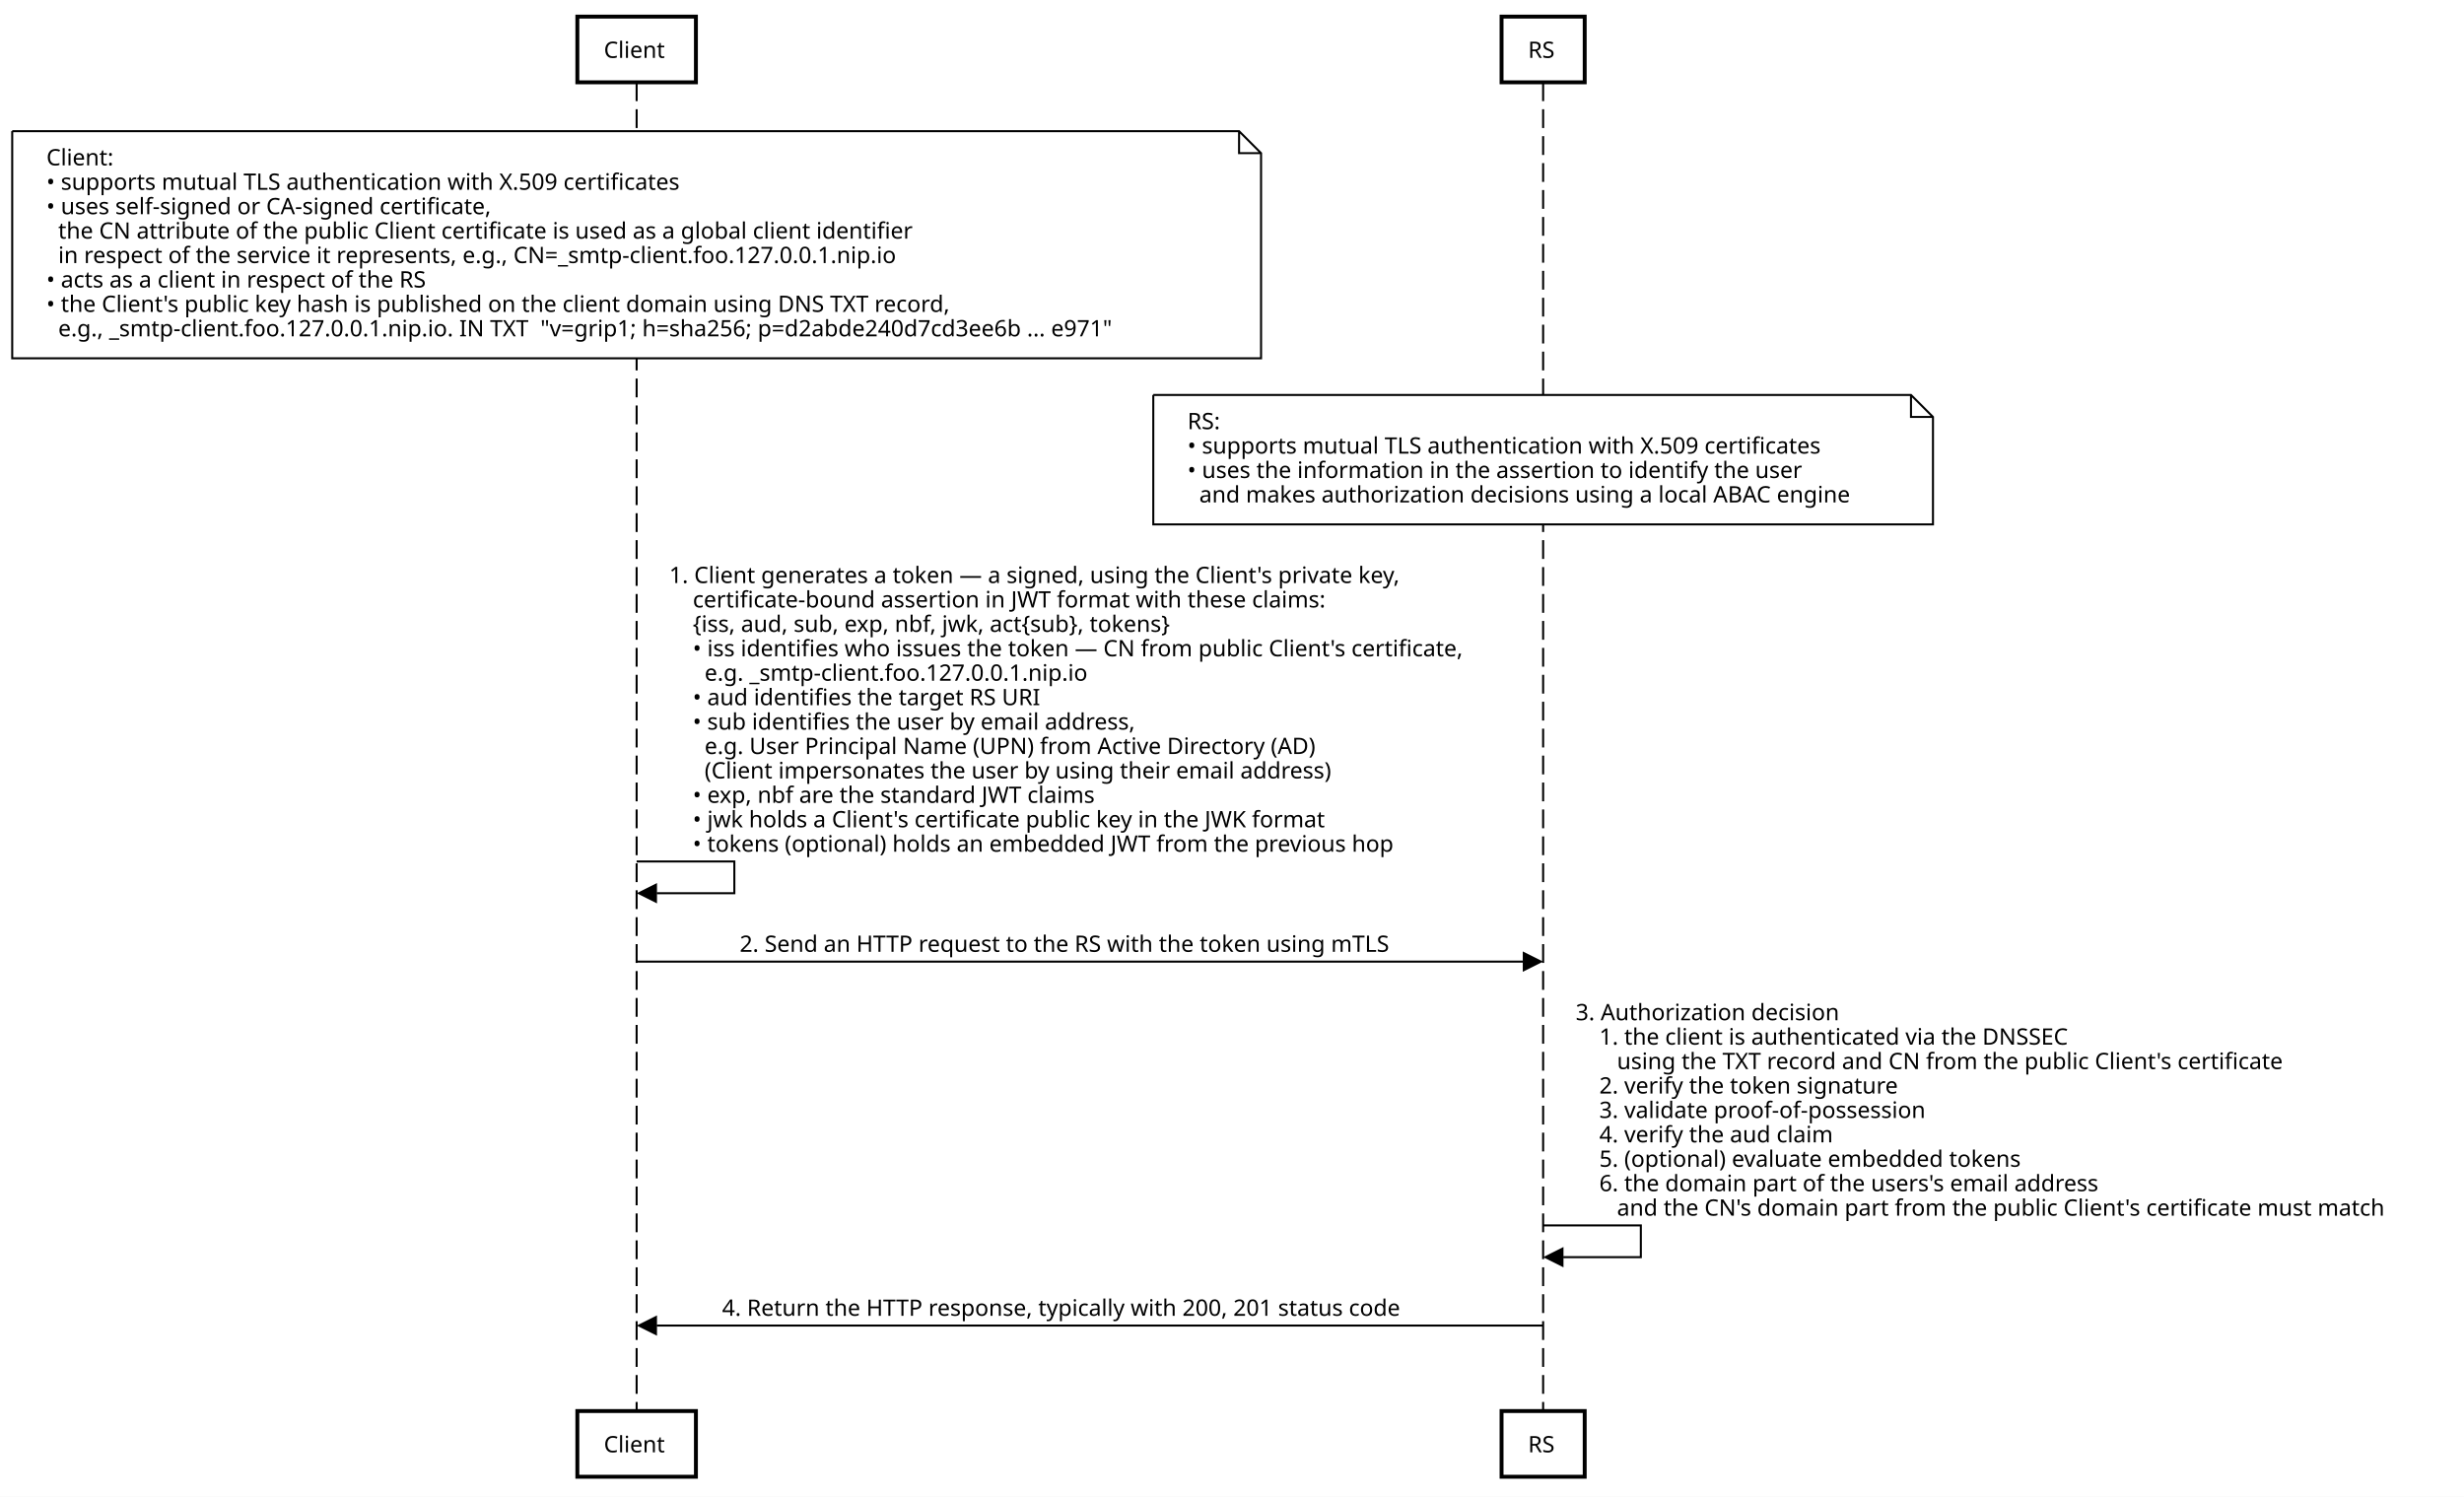
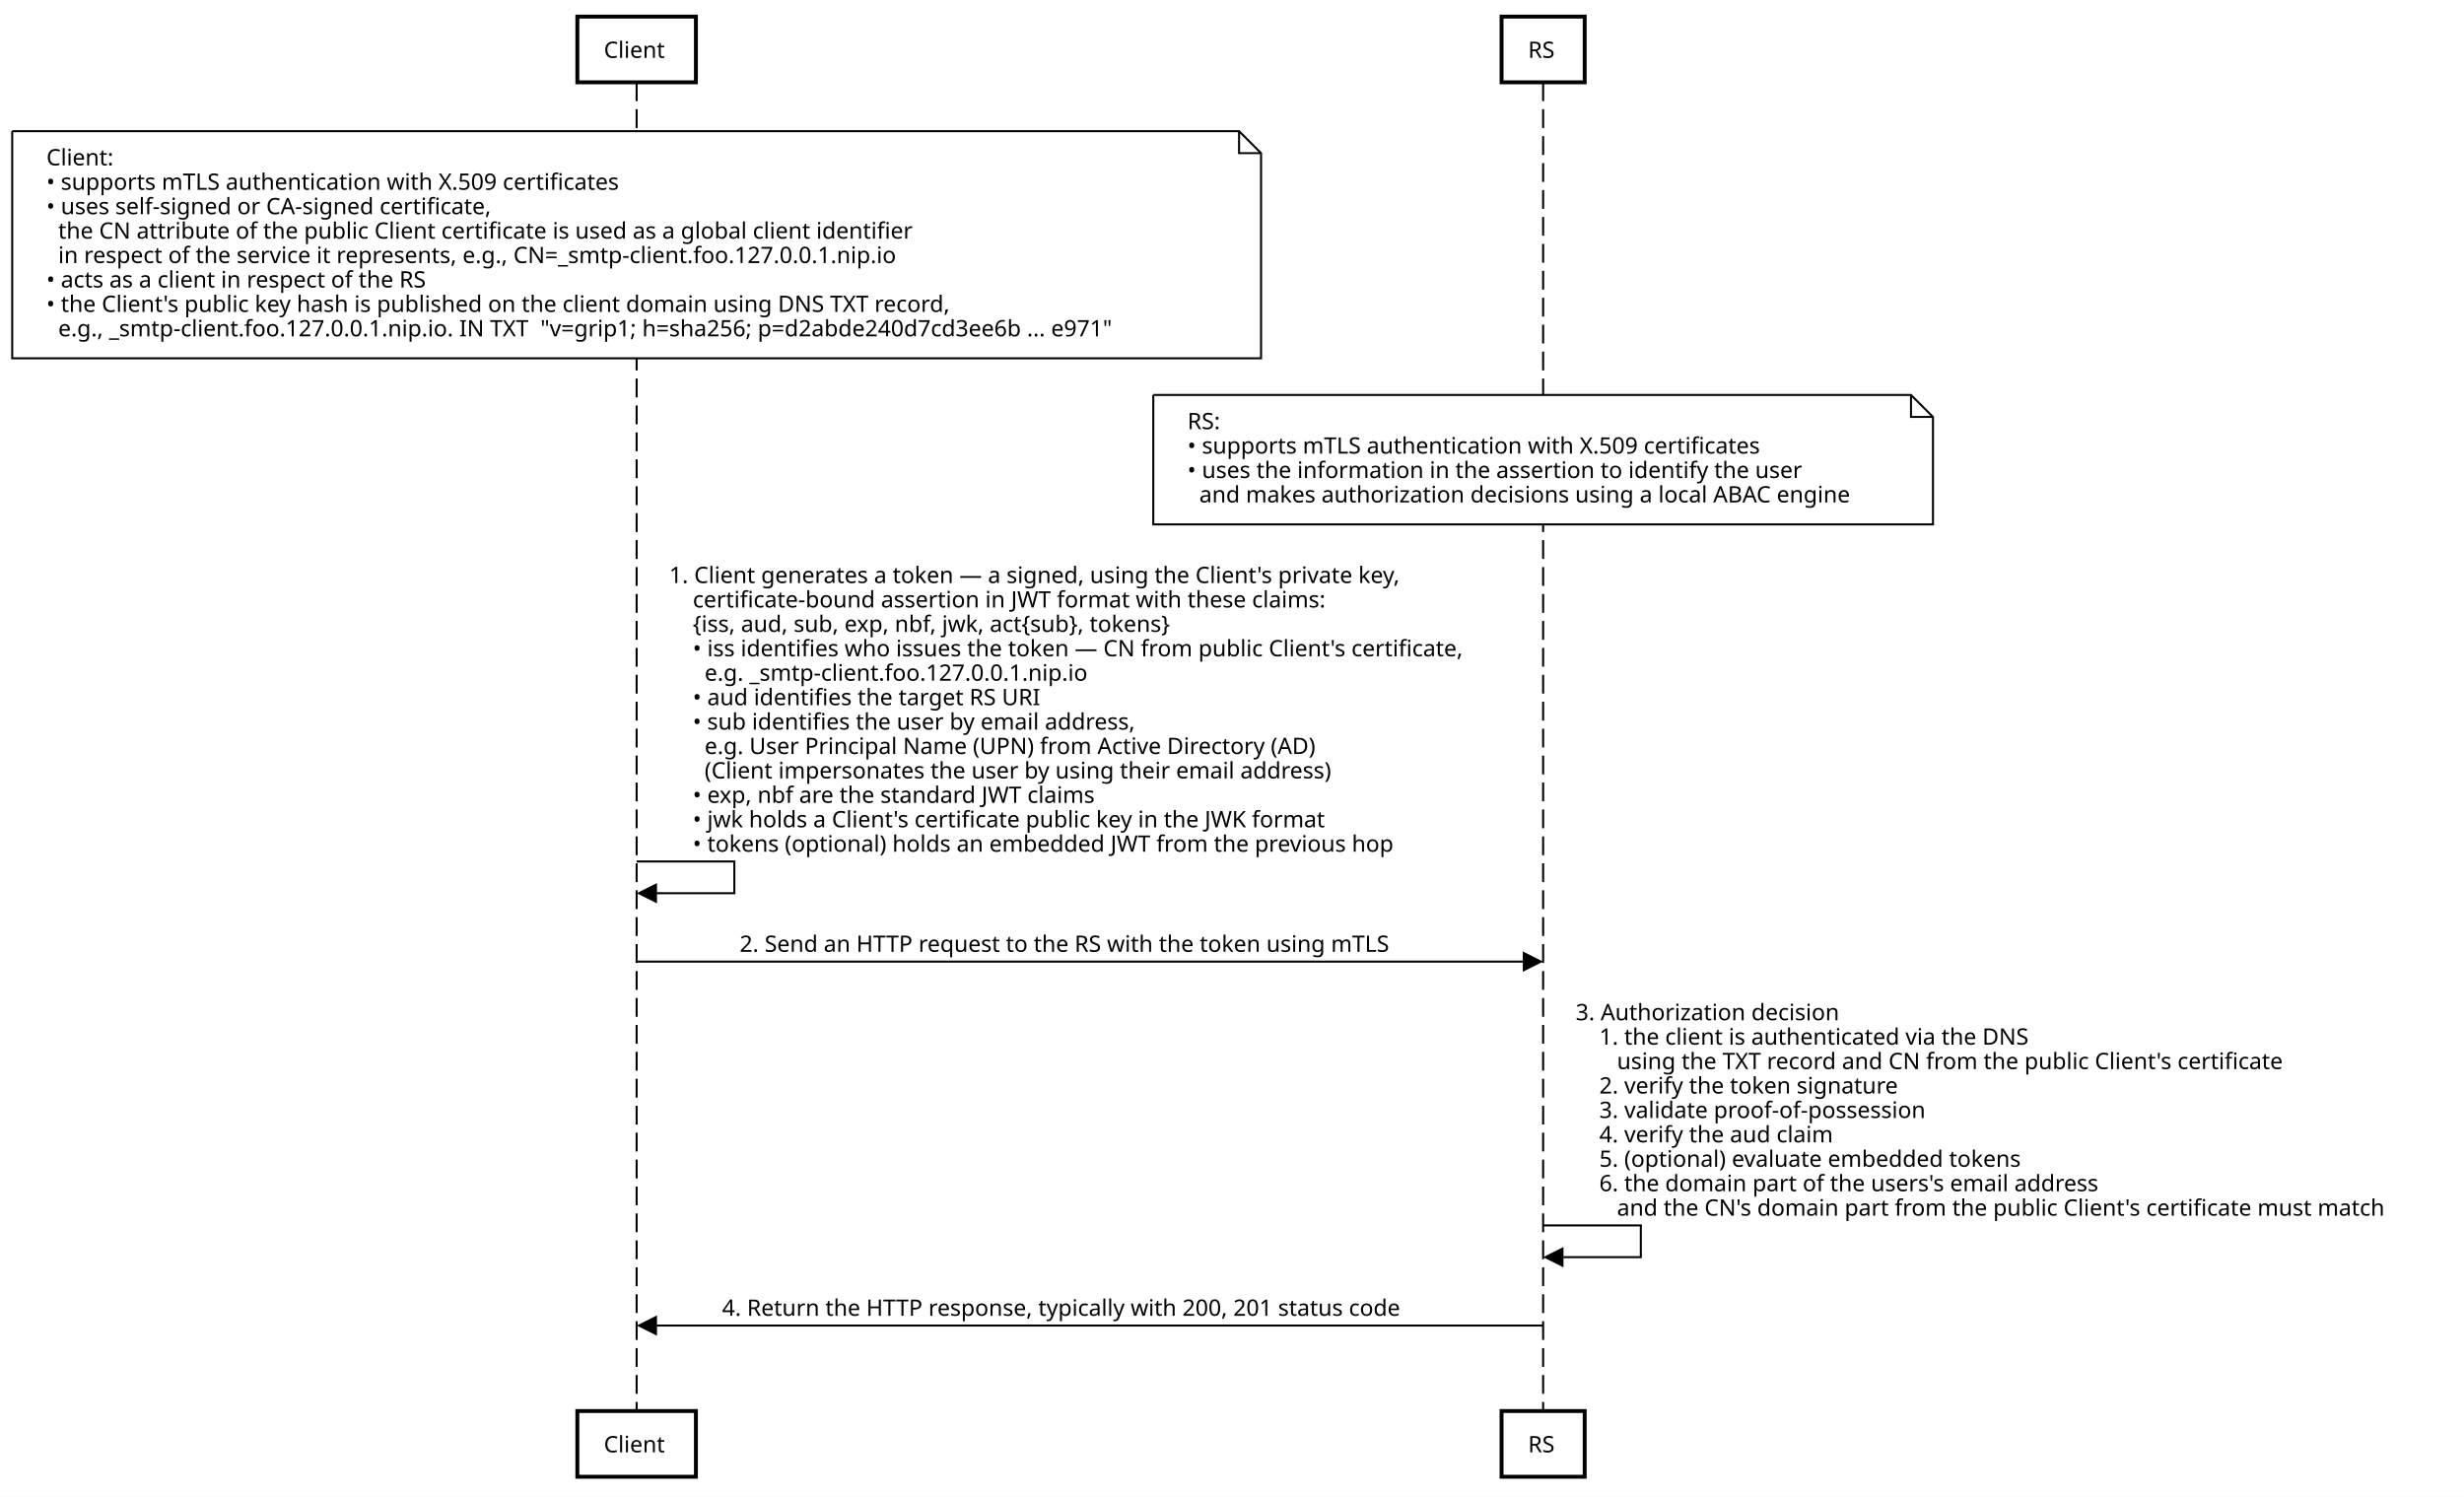
<svg xmlns="http://www.w3.org/2000/svg" version="1.1" width="1014" height="616">
  <defs />
  <g>
    <g />
    <g />
    <g />
    <g />
    <g />
    <g />
    <g />
    <g />
    <g />
    <g />
    <g />
    <g />
    <g />
    <g />
    <g />
    <g />
    <g />
    <g />
    <g />
    <g />
    <g />
    <g />
    <g />
    <g />
    <g />
    <g />
    <g />
    <g />
    <g />
    <g />
    <g />
    <g />
    <g />
    <g />
    <g />
    <g />
    <g />
    <g>
      <rect fill="white" stroke="none" x="0" y="0" width="1014" height="616" />
    </g>
    <g />
    <g>
      <path fill="none" stroke="black" paint-order="fill stroke markers" d=" M 261.991 33.877 L 261.991 580.729" stroke-miterlimit="10" stroke-width="0.838" stroke-dasharray="7.733,3.351" />
      <path fill="none" stroke="black" paint-order="fill stroke markers" d=" M 635.037 33.877 L 635.037 580.729" stroke-miterlimit="10" stroke-width="0.838" stroke-dasharray="7.733,3.351" />
    </g>
    <g>
      <path fill="none" stroke="none" />
      <g>
        <path fill="white" stroke="black" paint-order="fill stroke markers" d=" M 237.593 6.836 L 286.39 6.836 L 286.39 33.877 L 237.593 33.877 L 237.593 6.836 Z" stroke-miterlimit="10" stroke-width="1.608" stroke-dasharray="" />
      </g>
      <g>
        <text fill="black" stroke="none" font-family="sans-serif" font-size="7pt" font-style="normal" font-weight="normal" text-decoration="normal" x="248.5" y="23.824" text-anchor="start" dominant-baseline="alphabetic" xml:space="preserve">Client</text>
      </g>
      <path fill="none" stroke="none" />
      <g>
        <path fill="white" stroke="black" paint-order="fill stroke markers" d=" M 617.931 6.836 L 652.144 6.836 L 652.144 33.877 L 617.931 33.877 L 617.931 6.836 Z" stroke-miterlimit="10" stroke-width="1.608" stroke-dasharray="" />
      </g>
      <g>
        <text fill="black" stroke="none" font-family="sans-serif" font-size="7pt" font-style="normal" font-weight="normal" text-decoration="normal" x="628.837" y="23.824" text-anchor="start" dominant-baseline="alphabetic" xml:space="preserve">RS</text>
      </g>
      <path fill="none" stroke="none" />
      <g>
        <path fill="white" stroke="black" paint-order="fill stroke markers" d=" M 237.593 580.729 L 286.39 580.729 L 286.39 607.77 L 237.593 607.77 L 237.593 580.729 Z" stroke-miterlimit="10" stroke-width="1.608" stroke-dasharray="" />
      </g>
      <g>
        <text fill="black" stroke="none" font-family="sans-serif" font-size="7pt" font-style="normal" font-weight="normal" text-decoration="normal" x="248.5" y="597.718" text-anchor="start" dominant-baseline="alphabetic" xml:space="preserve">Client</text>
      </g>
      <path fill="none" stroke="none" />
      <g>
        <path fill="white" stroke="black" paint-order="fill stroke markers" d=" M 617.931 580.729 L 652.144 580.729 L 652.144 607.77 L 617.931 607.77 L 617.931 580.729 Z" stroke-miterlimit="10" stroke-width="1.608" stroke-dasharray="" />
      </g>
      <g>
        <text fill="black" stroke="none" font-family="sans-serif" font-size="7pt" font-style="normal" font-weight="normal" text-decoration="normal" x="628.837" y="597.718" text-anchor="start" dominant-baseline="alphabetic" xml:space="preserve">RS</text>
      </g>
    </g>
    <g>
      <path fill="white" stroke="black" paint-order="fill stroke markers" d=" M 5.026 53.982 L 509.909 53.982 L 518.956 63.029 L 518.956 147.469 L 5.026 147.469 L 5.026 53.982 M 509.909 53.982 L 509.909 63.029 L 518.956 63.029" stroke-miterlimit="10" stroke-width="0.838" stroke-dasharray="" />
      <g>
        <text fill="black" stroke="none" font-family="sans-serif" font-size="7pt" font-style="normal" font-weight="normal" text-decoration="normal" x="19.1" y="68.055" text-anchor="start" dominant-baseline="alphabetic" xml:space="preserve">Client:</text>
-         <text fill="black" stroke="none" font-family="sans-serif" font-size="7pt" font-style="normal" font-weight="normal" text-decoration="normal" x="19.1" y="78.107" text-anchor="start" dominant-baseline="alphabetic" xml:space="preserve">• supports mutual TLS authentication with X.509 certificates</text>
+         <text fill="black" stroke="none" font-family="sans-serif" font-size="7pt" font-style="normal" font-weight="normal" text-decoration="normal" x="19.1" y="78.107" text-anchor="start" dominant-baseline="alphabetic" xml:space="preserve">• supports mTLS authentication with X.509 certificates</text>
        <text fill="black" stroke="none" font-family="sans-serif" font-size="7pt" font-style="normal" font-weight="normal" text-decoration="normal" x="19.1" y="88.16" text-anchor="start" dominant-baseline="alphabetic" xml:space="preserve">• uses self-signed or CA-signed certificate,</text>
        <text fill="black" stroke="none" font-family="sans-serif" font-size="7pt" font-style="normal" font-weight="normal" text-decoration="normal" x="19.1" y="98.212" text-anchor="start" dominant-baseline="alphabetic" xml:space="preserve">  the CN attribute of the public Client certificate is used as a global client identifier</text>
        <text fill="black" stroke="none" font-family="sans-serif" font-size="7pt" font-style="normal" font-weight="normal" text-decoration="normal" x="19.1" y="108.265" text-anchor="start" dominant-baseline="alphabetic" xml:space="preserve">  in respect of the service it represents, e.g., CN=_smtp-client.foo.127.0.0.1.nip.io</text>
        <text fill="black" stroke="none" font-family="sans-serif" font-size="7pt" font-style="normal" font-weight="normal" text-decoration="normal" x="19.1" y="118.317" text-anchor="start" dominant-baseline="alphabetic" xml:space="preserve">• acts as a client in respect of the RS</text>
        <text fill="black" stroke="none" font-family="sans-serif" font-size="7pt" font-style="normal" font-weight="normal" text-decoration="normal" x="19.1" y="128.37" text-anchor="start" dominant-baseline="alphabetic" xml:space="preserve">• the Client's public key hash is published on the client domain using DNS TXT record,</text>
        <text fill="black" stroke="none" font-family="sans-serif" font-size="7pt" font-style="normal" font-weight="normal" text-decoration="normal" x="19.1" y="138.422" text-anchor="start" dominant-baseline="alphabetic" xml:space="preserve">  e.g., _smtp-client.foo.127.0.0.1.nip.io. IN TXT  "v=grip1; h=sha256; p=d2abde240d7cd3ee6b ... e971"</text>
      </g>
      <path fill="white" stroke="black" paint-order="fill stroke markers" d=" M 474.606 162.548 L 786.422 162.548 L 795.469 171.595 L 795.469 215.826 L 474.606 215.826 L 474.606 162.548 M 786.422 162.548 L 786.422 171.595 L 795.469 171.595" stroke-miterlimit="10" stroke-width="0.838" stroke-dasharray="" />
      <g>
        <text fill="black" stroke="none" font-family="sans-serif" font-size="7pt" font-style="normal" font-weight="normal" text-decoration="normal" x="488.679" y="176.621" text-anchor="start" dominant-baseline="alphabetic" xml:space="preserve">RS:</text>
-         <text fill="black" stroke="none" font-family="sans-serif" font-size="7pt" font-style="normal" font-weight="normal" text-decoration="normal" x="488.679" y="186.674" text-anchor="start" dominant-baseline="alphabetic" xml:space="preserve">• supports mutual TLS authentication with X.509 certificates</text>
+         <text fill="black" stroke="none" font-family="sans-serif" font-size="7pt" font-style="normal" font-weight="normal" text-decoration="normal" x="488.679" y="186.674" text-anchor="start" dominant-baseline="alphabetic" xml:space="preserve">• supports mTLS authentication with X.509 certificates</text>
        <text fill="black" stroke="none" font-family="sans-serif" font-size="7pt" font-style="normal" font-weight="normal" text-decoration="normal" x="488.679" y="196.726" text-anchor="start" dominant-baseline="alphabetic" xml:space="preserve">• uses the information in the assertion to identify the user</text>
        <text fill="black" stroke="none" font-family="sans-serif" font-size="7pt" font-style="normal" font-weight="normal" text-decoration="normal" x="488.679" y="206.779" text-anchor="start" dominant-baseline="alphabetic" xml:space="preserve">  and makes authorization decisions using a local ABAC engine</text>
      </g>
      <g>
        <g>
          <rect fill="white" stroke="none" x="273.887" y="230.904" width="329.482" height="13.068" />
        </g>
        <g>
          <rect fill="white" stroke="none" x="273.887" y="240.957" width="294.366" height="13.068" />
        </g>
        <g>
          <rect fill="white" stroke="none" x="273.887" y="251.009" width="236.582" height="13.068" />
        </g>
        <g>
          <rect fill="white" stroke="none" x="273.887" y="261.062" width="357.632" height="13.068" />
        </g>
        <g>
          <rect fill="white" stroke="none" x="273.887" y="271.114" width="192.116" height="13.068" />
        </g>
        <g>
          <rect fill="white" stroke="none" x="273.887" y="281.167" width="170.699" height="13.068" />
        </g>
        <g>
          <rect fill="white" stroke="none" x="273.887" y="291.219" width="213.116" height="13.068" />
        </g>
        <g>
          <rect fill="white" stroke="none" x="273.887" y="301.271" width="291.699" height="13.068" />
        </g>
        <g>
          <rect fill="white" stroke="none" x="273.887" y="311.324" width="298.749" height="13.068" />
        </g>
        <g>
          <rect fill="white" stroke="none" x="273.887" y="321.376" width="195.616" height="13.068" />
        </g>
        <g>
          <rect fill="white" stroke="none" x="273.887" y="331.429" width="298.149" height="13.068" />
        </g>
        <g>
          <rect fill="white" stroke="none" x="273.887" y="341.481" width="324.649" height="13.068" />
        </g>
        <text fill="black" stroke="none" font-family="sans-serif" font-size="7pt" font-style="normal" font-weight="normal" text-decoration="normal" x="275.395" y="239.952" text-anchor="start" dominant-baseline="alphabetic" xml:space="preserve">1. Client generates a token — a signed, using the Client's private key,</text>
        <text fill="black" stroke="none" font-family="sans-serif" font-size="7pt" font-style="normal" font-weight="normal" text-decoration="normal" x="275.395" y="250.004" text-anchor="start" dominant-baseline="alphabetic" xml:space="preserve">    certificate-bound assertion in JWT format with these claims:</text>
        <text fill="black" stroke="none" font-family="sans-serif" font-size="7pt" font-style="normal" font-weight="normal" text-decoration="normal" x="275.395" y="260.056" text-anchor="start" dominant-baseline="alphabetic" xml:space="preserve">    {iss, aud, sub, exp, nbf, jwk, act{sub}, tokens}</text>
        <text fill="black" stroke="none" font-family="sans-serif" font-size="7pt" font-style="normal" font-weight="normal" text-decoration="normal" x="275.395" y="270.109" text-anchor="start" dominant-baseline="alphabetic" xml:space="preserve">    • iss identifies who issues the token — CN from public Client's certificate,</text>
        <text fill="black" stroke="none" font-family="sans-serif" font-size="7pt" font-style="normal" font-weight="normal" text-decoration="normal" x="275.395" y="280.161" text-anchor="start" dominant-baseline="alphabetic" xml:space="preserve">      e.g. _smtp-client.foo.127.0.0.1.nip.io</text>
        <text fill="black" stroke="none" font-family="sans-serif" font-size="7pt" font-style="normal" font-weight="normal" text-decoration="normal" x="275.395" y="290.214" text-anchor="start" dominant-baseline="alphabetic" xml:space="preserve">    • aud identifies the target RS URI</text>
        <text fill="black" stroke="none" font-family="sans-serif" font-size="7pt" font-style="normal" font-weight="normal" text-decoration="normal" x="275.395" y="300.266" text-anchor="start" dominant-baseline="alphabetic" xml:space="preserve">    • sub identifies the user by email address,</text>
        <text fill="black" stroke="none" font-family="sans-serif" font-size="7pt" font-style="normal" font-weight="normal" text-decoration="normal" x="275.395" y="310.319" text-anchor="start" dominant-baseline="alphabetic" xml:space="preserve">      e.g. User Principal Name (UPN) from Active Directory (AD)</text>
        <text fill="black" stroke="none" font-family="sans-serif" font-size="7pt" font-style="normal" font-weight="normal" text-decoration="normal" x="275.395" y="320.371" text-anchor="start" dominant-baseline="alphabetic" xml:space="preserve">      (Client impersonates the user by using their email address)</text>
        <text fill="black" stroke="none" font-family="sans-serif" font-size="7pt" font-style="normal" font-weight="normal" text-decoration="normal" x="275.395" y="330.423" text-anchor="start" dominant-baseline="alphabetic" xml:space="preserve">    • exp, nbf are the standard JWT claims</text>
        <text fill="black" stroke="none" font-family="sans-serif" font-size="7pt" font-style="normal" font-weight="normal" text-decoration="normal" x="275.395" y="340.476" text-anchor="start" dominant-baseline="alphabetic" xml:space="preserve">    • jwk holds a Client's certificate public key in the JWK format</text>
        <text fill="black" stroke="none" font-family="sans-serif" font-size="7pt" font-style="normal" font-weight="normal" text-decoration="normal" x="275.395" y="350.528" text-anchor="start" dominant-baseline="alphabetic" xml:space="preserve">    • tokens (optional) holds an embedded JWT from the previous hop</text>
      </g>
      <g>
        <path fill="none" stroke="black" paint-order="fill stroke markers" d=" M 261.991 354.549 L 302.201 354.549 L 302.201 367.617 L 270.268 367.617" stroke-miterlimit="10" stroke-width="0.838" stroke-dasharray="" />
        <g transform="translate(261.9913,367.6175) translate(-261.9913,-367.6175)">
          <path fill="black" stroke="none" paint-order="stroke fill markers" d=" M 270.368 363.429 L 261.991 367.617 L 270.368 371.806 Z" />
        </g>
      </g>
      <g>
        <g>
          <rect fill="white" stroke="none" x="302.881" y="382.696" width="291.266" height="13.068" />
        </g>
        <text fill="black" stroke="none" font-family="sans-serif" font-size="7pt" font-style="normal" font-weight="normal" text-decoration="normal" x="304.389" y="391.743" text-anchor="start" dominant-baseline="alphabetic" xml:space="preserve">2. Send an HTTP request to the RS with the token using mTLS</text>
      </g>
      <g>
        <path fill="none" stroke="black" paint-order="fill stroke markers" d=" M 261.991 395.764 L 626.761 395.764" stroke-miterlimit="10" stroke-width="0.838" stroke-dasharray="" />
        <g transform="translate(635.0374,395.7643) translate(-635.0374,-395.7643)">
          <path fill="black" stroke="none" paint-order="stroke fill markers" d=" M 626.66 391.576 L 635.037 395.764 L 626.66 399.953 Z" />
        </g>
      </g>
      <g>
        <g>
          <rect fill="white" stroke="none" x="646.933" y="410.843" width="118.732" height="13.068" />
        </g>
        <g>
-           <rect fill="white" stroke="none" x="646.933" y="420.895" width="225.666" height="13.068" />
+           <rect fill="white" stroke="none" x="646.933" y="420.895" width="207.332" height="13.068" />
        </g>
        <g>
          <rect fill="white" stroke="none" x="646.933" y="430.948" width="318.932" height="13.068" />
        </g>
        <g>
          <rect fill="white" stroke="none" x="646.933" y="441" width="147.249" height="13.068" />
        </g>
        <g>
          <rect fill="white" stroke="none" x="646.933" y="451.053" width="157.232" height="13.068" />
        </g>
        <g>
          <rect fill="white" stroke="none" x="646.933" y="461.105" width="119.899" height="13.068" />
        </g>
        <g>
          <rect fill="white" stroke="none" x="646.933" y="471.158" width="202.132" height="13.068" />
        </g>
        <g>
          <rect fill="white" stroke="none" x="646.933" y="481.21" width="236.132" height="13.068" />
        </g>
        <g>
          <rect fill="white" stroke="none" x="646.933" y="491.262" width="363.766" height="13.068" />
        </g>
        <text fill="black" stroke="none" font-family="sans-serif" font-size="7pt" font-style="normal" font-weight="normal" text-decoration="normal" x="648.441" y="419.89" text-anchor="start" dominant-baseline="alphabetic" xml:space="preserve">3. Authorization decision</text>
-         <text fill="black" stroke="none" font-family="sans-serif" font-size="7pt" font-style="normal" font-weight="normal" text-decoration="normal" x="648.441" y="429.943" text-anchor="start" dominant-baseline="alphabetic" xml:space="preserve">    1. the client is authenticated via the DNSSEC</text>
+         <text fill="black" stroke="none" font-family="sans-serif" font-size="7pt" font-style="normal" font-weight="normal" text-decoration="normal" x="648.441" y="429.943" text-anchor="start" dominant-baseline="alphabetic" xml:space="preserve">    1. the client is authenticated via the DNS</text>
        <text fill="black" stroke="none" font-family="sans-serif" font-size="7pt" font-style="normal" font-weight="normal" text-decoration="normal" x="648.441" y="439.995" text-anchor="start" dominant-baseline="alphabetic" xml:space="preserve">       using the TXT record and CN from the public Client's certificate</text>
        <text fill="black" stroke="none" font-family="sans-serif" font-size="7pt" font-style="normal" font-weight="normal" text-decoration="normal" x="648.441" y="450.047" text-anchor="start" dominant-baseline="alphabetic" xml:space="preserve">    2. verify the token signature</text>
        <text fill="black" stroke="none" font-family="sans-serif" font-size="7pt" font-style="normal" font-weight="normal" text-decoration="normal" x="648.441" y="460.1" text-anchor="start" dominant-baseline="alphabetic" xml:space="preserve">    3. validate proof-of-possession</text>
        <text fill="black" stroke="none" font-family="sans-serif" font-size="7pt" font-style="normal" font-weight="normal" text-decoration="normal" x="648.441" y="470.152" text-anchor="start" dominant-baseline="alphabetic" xml:space="preserve">    4. verify the aud claim</text>
        <text fill="black" stroke="none" font-family="sans-serif" font-size="7pt" font-style="normal" font-weight="normal" text-decoration="normal" x="648.441" y="480.205" text-anchor="start" dominant-baseline="alphabetic" xml:space="preserve">    5. (optional) evaluate embedded tokens</text>
        <text fill="black" stroke="none" font-family="sans-serif" font-size="7pt" font-style="normal" font-weight="normal" text-decoration="normal" x="648.441" y="490.257" text-anchor="start" dominant-baseline="alphabetic" xml:space="preserve">    6. the domain part of the users's email address</text>
        <text fill="black" stroke="none" font-family="sans-serif" font-size="7pt" font-style="normal" font-weight="normal" text-decoration="normal" x="648.441" y="500.31" text-anchor="start" dominant-baseline="alphabetic" xml:space="preserve">       and the CN's domain part from the public Client's certificate must match</text>
      </g>
      <g>
        <path fill="none" stroke="black" paint-order="fill stroke markers" d=" M 635.037 504.331 L 675.247 504.331 L 675.247 517.399 L 643.314 517.399" stroke-miterlimit="10" stroke-width="0.838" stroke-dasharray="" />
        <g transform="translate(635.0374,517.3987) translate(-635.0374,-517.3987)">
          <path fill="black" stroke="none" paint-order="stroke fill markers" d=" M 643.414 513.21 L 635.037 517.399 L 643.414 521.587 Z" />
        </g>
      </g>
      <g>
        <g>
          <rect fill="white" stroke="none" x="295.64" y="532.477" width="305.749" height="13.068" />
        </g>
        <text fill="black" stroke="none" font-family="sans-serif" font-size="7pt" font-style="normal" font-weight="normal" text-decoration="normal" x="297.148" y="541.525" text-anchor="start" dominant-baseline="alphabetic" xml:space="preserve">4. Return the HTTP response, typically with 200, 201 status code</text>
      </g>
      <g>
        <path fill="none" stroke="black" paint-order="fill stroke markers" d=" M 635.037 545.546 L 270.268 545.546" stroke-miterlimit="10" stroke-width="0.838" stroke-dasharray="" />
        <g transform="translate(261.9913,545.5455) translate(-261.9913,-545.5455)">
          <path fill="black" stroke="none" paint-order="stroke fill markers" d=" M 270.368 541.357 L 261.991 545.546 L 270.368 549.734 Z" />
        </g>
      </g>
    </g>
  </g>
</svg>
